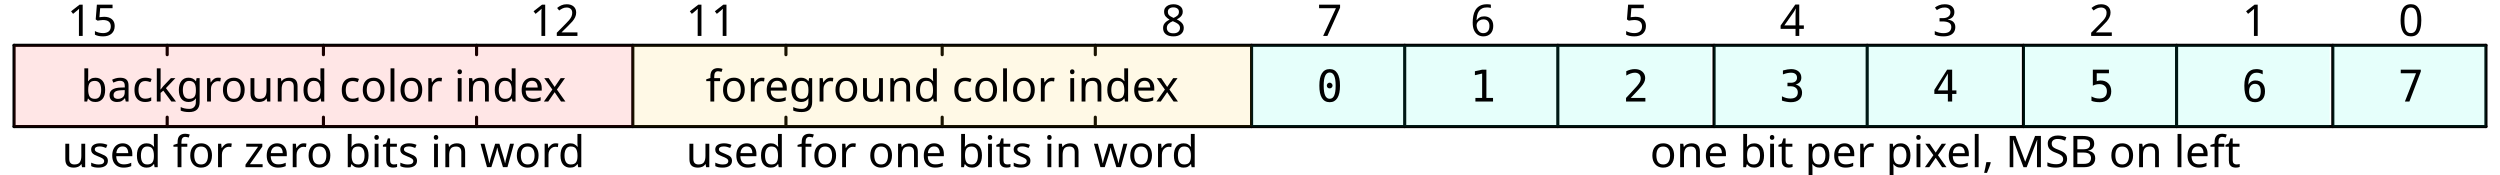
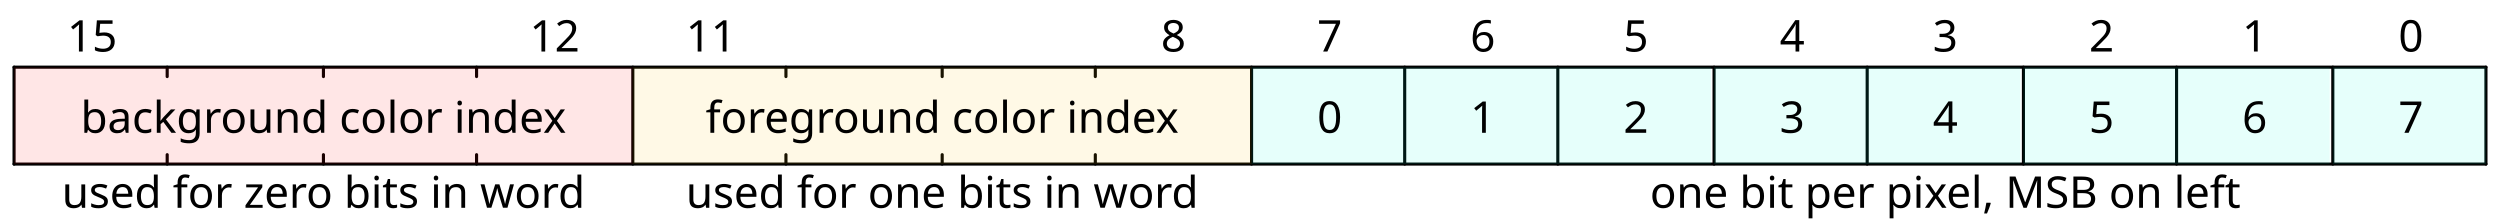
- <svg xmlns="http://www.w3.org/2000/svg" width="800" height="56" style="background-color:white" viewBox="0 0 800 56" class="WaveDrom">
+ <svg xmlns="http://www.w3.org/2000/svg" width="800" height="70" style="background-color:white" viewBox="0 0 800 70" class="WaveDrom">
  <g transform="translate(0.5,0.5)" text-anchor="middle" font-size="14" font-family="sans-serif" font-weight="normal">
-     <g transform="translate(4,14)">
+     <g transform="translate(4,21)">
      <g stroke="black" stroke-width="1" stroke-linecap="round">
        <line x2="791" />
-         <line y2="26" />
-         <line x2="791" y1="26" y2="26" />
-         <line x1="791" x2="791" y2="26" />
-         <line x1="742" x2="742" y2="26" />
-         <line x1="692" x2="692" y2="26" />
-         <line x1="643" x2="643" y2="26" />
-         <line x1="593" x2="593" y2="26" />
-         <line x1="544" x2="544" y2="26" />
-         <line x1="494" x2="494" y2="26" />
-         <line x1="445" x2="445" y2="26" />
-         <line x1="396" x2="396" y2="26" />
+         <line y2="31" />
+         <line x2="791" y1="31" y2="31" />
+         <line x1="791" x2="791" y2="31" />
+         <line x1="742" x2="742" y2="31" />
+         <line x1="692" x2="692" y2="31" />
+         <line x1="643" x2="643" y2="31" />
+         <line x1="593" x2="593" y2="31" />
+         <line x1="544" x2="544" y2="31" />
+         <line x1="494" x2="494" y2="31" />
+         <line x1="445" x2="445" y2="31" />
+         <line x1="396" x2="396" y2="31" />
        <line x1="346" x2="346" y2="3" />
-         <line x1="346" x2="346" y1="26" y2="23" />
+         <line x1="346" x2="346" y1="31" y2="28" />
        <line x1="297" x2="297" y2="3" />
-         <line x1="297" x2="297" y1="26" y2="23" />
+         <line x1="297" x2="297" y1="31" y2="28" />
        <line x1="247" x2="247" y2="3" />
-         <line x1="247" x2="247" y1="26" y2="23" />
-         <line x1="198" x2="198" y2="26" />
+         <line x1="247" x2="247" y1="31" y2="28" />
+         <line x1="198" x2="198" y2="31" />
        <line x1="148" x2="148" y2="3" />
-         <line x1="148" x2="148" y1="26" y2="23" />
+         <line x1="148" x2="148" y1="31" y2="28" />
        <line x1="99" x2="99" y2="3" />
-         <line x1="99" x2="99" y1="26" y2="23" />
+         <line x1="99" x2="99" y1="31" y2="28" />
        <line x1="49" x2="49" y2="3" />
-         <line x1="49" x2="49" y1="26" y2="23" />
+         <line x1="49" x2="49" y1="31" y2="28" />
      </g>
      <g>
        <g>
-           <rect x="742" width="49" height="26" style="fill-opacity:0.1;fill:hsl(170,100%,50%)" />
-           <rect x="692" width="49" height="26" style="fill-opacity:0.1;fill:hsl(170,100%,50%)" />
-           <rect x="643" width="49" height="26" style="fill-opacity:0.1;fill:hsl(170,100%,50%)" />
-           <rect x="593" width="49" height="26" style="fill-opacity:0.1;fill:hsl(170,100%,50%)" />
-           <rect x="544" width="49" height="26" style="fill-opacity:0.1;fill:hsl(170,100%,50%)" />
-           <rect x="494" width="49" height="26" style="fill-opacity:0.1;fill:hsl(170,100%,50%)" />
-           <rect x="445" width="49" height="26" style="fill-opacity:0.1;fill:hsl(170,100%,50%)" />
-           <rect x="396" width="49" height="26" style="fill-opacity:0.1;fill:hsl(170,100%,50%)" />
-           <rect x="198" width="198" height="26" style="fill-opacity:0.1;fill:hsl(45,100%,50%)" />
-           <rect width="198" height="26" style="fill-opacity:0.1;fill:hsl(0,100%,50%)" />
+           <rect x="742" width="49" height="31" field="7" style="fill-opacity:0.1;fill:hsl(170,100%,50%)" />
+           <rect x="692" width="49" height="31" field="6" style="fill-opacity:0.1;fill:hsl(170,100%,50%)" />
+           <rect x="643" width="49" height="31" field="5" style="fill-opacity:0.1;fill:hsl(170,100%,50%)" />
+           <rect x="593" width="49" height="31" field="4" style="fill-opacity:0.1;fill:hsl(170,100%,50%)" />
+           <rect x="544" width="49" height="31" field="3" style="fill-opacity:0.1;fill:hsl(170,100%,50%)" />
+           <rect x="494" width="49" height="31" field="2" style="fill-opacity:0.1;fill:hsl(170,100%,50%)" />
+           <rect x="445" width="49" height="31" field="1" style="fill-opacity:0.1;fill:hsl(170,100%,50%)" />
+           <rect x="396" width="49" height="31" field="0" style="fill-opacity:0.1;fill:hsl(170,100%,50%)" />
+           <rect x="198" width="198" height="31" field="foreground color index" style="fill-opacity:0.1;fill:hsl(45,100%,50%)" />
+           <rect width="198" height="31" field="background color index" style="fill-opacity:0.1;fill:hsl(0,100%,50%)" />
        </g>
-         <g transform="translate(25,-3)">
-           <text x="742">0</text>
-           <text x="692">1</text>
-           <text x="643">2</text>
-           <text x="593">3</text>
-           <text x="544">4</text>
-           <text x="494">5</text>
-           <text x="445">6</text>
-           <text x="396">7</text>
-           <text x="346">8</text>
-           <text x="198">11</text>
-           <text x="148">12</text>
-           <text>15</text>
+         <g transform="translate(25,-11)">
+           <g transform="translate(742)">
+             <text y="6">0</text>
+           </g>
+           <g transform="translate(692)">
+             <text y="6">1</text>
+           </g>
+           <g transform="translate(643)">
+             <text y="6">2</text>
+           </g>
+           <g transform="translate(593)">
+             <text y="6">3</text>
+           </g>
+           <g transform="translate(544)">
+             <text y="6">4</text>
+           </g>
+           <g transform="translate(494)">
+             <text y="6">5</text>
+           </g>
+           <g transform="translate(445)">
+             <text y="6">6</text>
+           </g>
+           <g transform="translate(396)">
+             <text y="6">7</text>
+           </g>
+           <g transform="translate(346)">
+             <text y="6">8</text>
+           </g>
+           <g transform="translate(198)">
+             <text y="6">11</text>
+           </g>
+           <g transform="translate(148)">
+             <text y="6">12</text>
+           </g>
+           <g transform="translate(0)">
+             <text y="6">15</text>
+           </g>
        </g>
-         <g transform="translate(25,18)">
-           <text x="742">
-             <tspan font-family="monospace">7</tspan>
-           </text>
-           <text x="692">
-             <tspan font-family="monospace">6</tspan>
-           </text>
-           <text x="643">
-             <tspan font-family="monospace">5</tspan>
-           </text>
-           <text x="593">
-             <tspan font-family="monospace">4</tspan>
-           </text>
-           <text x="544">
-             <tspan font-family="monospace">3</tspan>
-           </text>
-           <text x="494">
-             <tspan font-family="monospace">2</tspan>
-           </text>
-           <text x="445">
-             <tspan font-family="monospace">1</tspan>
-           </text>
-           <text x="396">
-             <tspan font-family="monospace">0</tspan>
-           </text>
-           <text x="272">
-             <tspan>foreground color index</tspan>
-           </text>
-           <text x="74">
-             <tspan>background color index</tspan>
-           </text>
+         <g transform="translate(25,15)">
+           <g transform="translate(742)">
+             <text y="6">
+               <tspan>7</tspan>
+             </text>
+           </g>
+           <g transform="translate(692)">
+             <text y="6">
+               <tspan>6</tspan>
+             </text>
+           </g>
+           <g transform="translate(643)">
+             <text y="6">
+               <tspan>5</tspan>
+             </text>
+           </g>
+           <g transform="translate(593)">
+             <text y="6">
+               <tspan>4</tspan>
+             </text>
+           </g>
+           <g transform="translate(544)">
+             <text y="6">
+               <tspan>3</tspan>
+             </text>
+           </g>
+           <g transform="translate(494)">
+             <text y="6">
+               <tspan>2</tspan>
+             </text>
+           </g>
+           <g transform="translate(445)">
+             <text y="6">
+               <tspan>1</tspan>
+             </text>
+           </g>
+           <g transform="translate(396)">
+             <text y="6">
+               <tspan>0</tspan>
+             </text>
+           </g>
+           <g transform="translate(272)">
+             <text y="6">
+               <tspan>foreground color index</tspan>
+             </text>
+           </g>
+           <g transform="translate(74)">
+             <text y="6">
+               <tspan>background color index</tspan>
+             </text>
+           </g>
        </g>
        <g transform="translate(25,39)">
          <g>
-             <text x="593">
-               <tspan>one bit per pixel, MSB on left</tspan>
-             </text>
+             <g transform="translate(593)">
+               <text y="6">
+                 <tspan>one bit per pixel, MSB on left</tspan>
+               </text>
+             </g>
          </g>
          <g>
-             <text x="272">
-               <tspan>used for one bits in word</tspan>
-             </text>
+             <g transform="translate(272)">
+               <text y="6">
+                 <tspan>used for one bits in word</tspan>
+               </text>
+             </g>
          </g>
          <g>
-             <text x="74">
-               <tspan>used for zero bits in word</tspan>
-             </text>
+             <g transform="translate(74)">
+               <text y="6">
+                 <tspan>used for zero bits in word</tspan>
+               </text>
+             </g>
          </g>
        </g>
      </g>
    </g>
  </g>
</svg>
